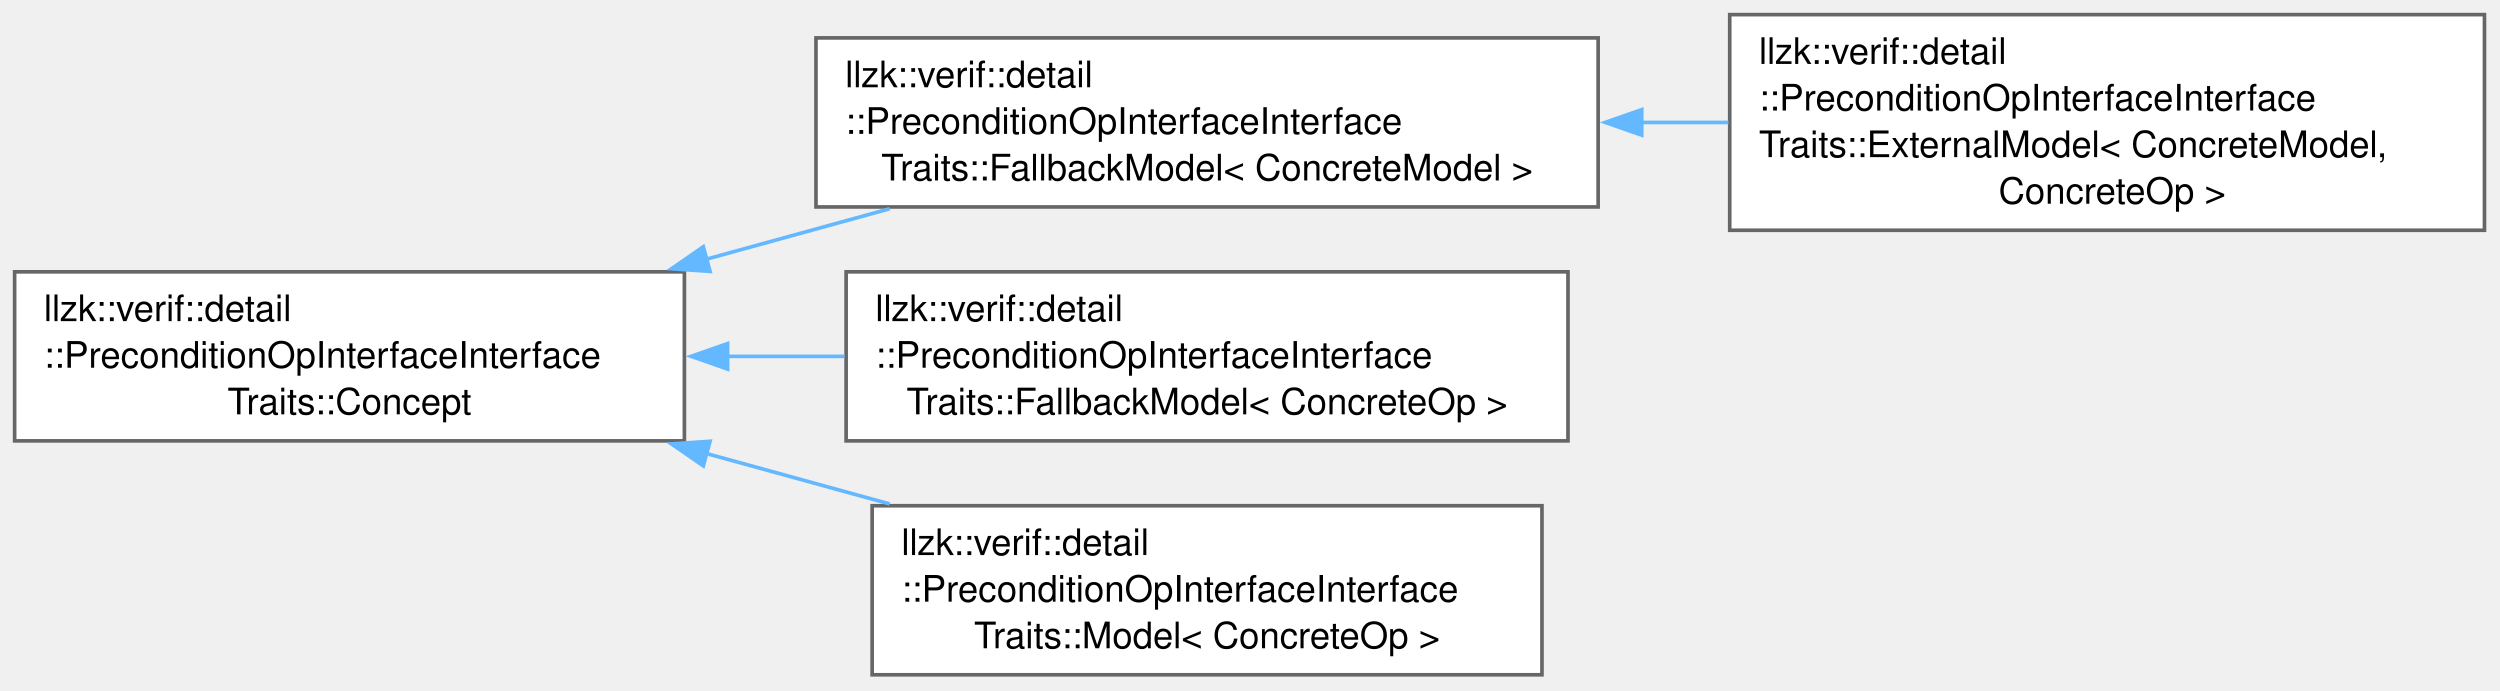
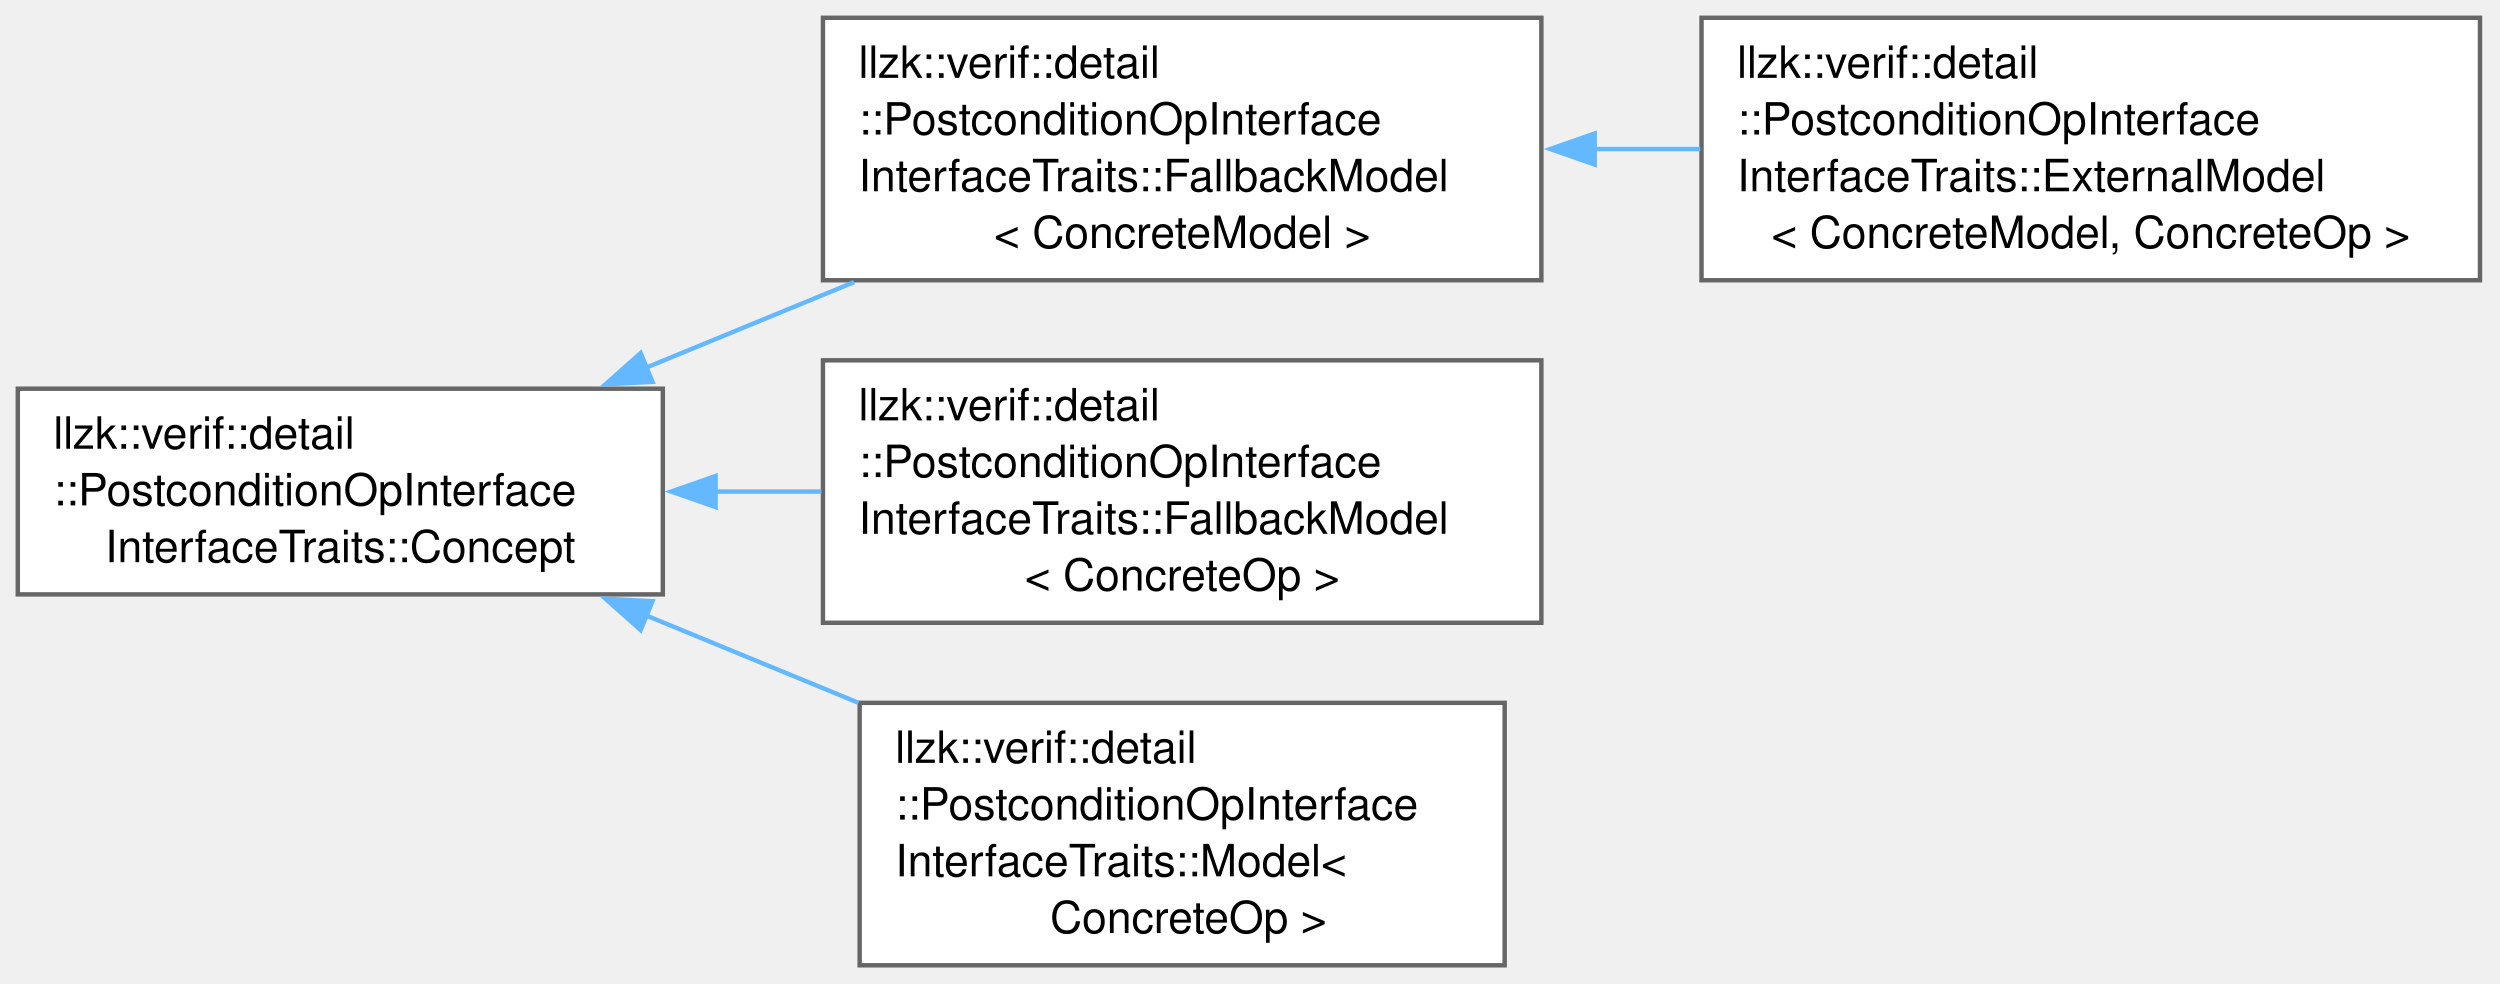
- <svg xmlns="http://www.w3.org/2000/svg" xmlns:xlink="http://www.w3.org/1999/xlink" width="684pt" height="189pt" viewBox="0.00 0.00 684.00 189.00">
-   <g id="graph0" class="graph" transform="scale(1 1) rotate(0) translate(4 184.62)">
+ <svg xmlns="http://www.w3.org/2000/svg" xmlns:xlink="http://www.w3.org/1999/xlink" width="562pt" height="221pt" viewBox="0.00 0.00 562.00 221.00">
+   <g id="graph0" class="graph" transform="scale(1 1) rotate(0) translate(4 217)">
    <g id="Node000000" class="node">
      <g id="a_Node000000">
-         <a xlink:href="structllzk_1_1verif_1_1detail_1_1PreconditionOpInterfaceInterfaceTraits_1_1Concept.html" target="_top" xlink:title=" ">
-           <polygon fill="white" stroke="#666666" points="183.25,-110.25 0,-110.25 0,-64 183.25,-64 183.25,-110.25" />
-           <text xml:space="preserve" text-anchor="start" x="8" y="-96.75" font-family="Helvetica,sans-Serif" font-size="10.00">llzk::verif::detail</text>
-           <text xml:space="preserve" text-anchor="start" x="8" y="-84" font-family="Helvetica,sans-Serif" font-size="10.00">::PreconditionOpInterfaceInterface</text>
-           <text xml:space="preserve" text-anchor="middle" x="91.62" y="-71.25" font-family="Helvetica,sans-Serif" font-size="10.00">Traits::Concept</text>
+         <a xlink:href="structllzk_1_1verif_1_1detail_1_1PostconditionOpInterfaceInterfaceTraits_1_1Concept.html" target="_top" xlink:title=" ">
+           <polygon fill="white" stroke="#666666" points="145,-129.62 0,-129.62 0,-83.38 145,-83.38 145,-129.62" />
+           <text xml:space="preserve" text-anchor="start" x="8" y="-116.12" font-family="Helvetica,sans-Serif" font-size="10.00">llzk::verif::detail</text>
+           <text xml:space="preserve" text-anchor="start" x="8" y="-103.38" font-family="Helvetica,sans-Serif" font-size="10.00">::PostconditionOpInterface</text>
+           <text xml:space="preserve" text-anchor="middle" x="72.5" y="-90.62" font-family="Helvetica,sans-Serif" font-size="10.00">InterfaceTraits::Concept</text>
        </a>
      </g>
    </g>
    <g id="Node000001" class="node">
      <g id="a_Node000001">
-         <a xlink:href="classllzk_1_1verif_1_1detail_1_1PreconditionOpInterfaceInterfaceTraits_1_1FallbackModel.html" target="_top" xlink:title=" ">
-           <polygon fill="white" stroke="#666666" points="433.25,-174.25 219.25,-174.25 219.25,-128 433.25,-128 433.25,-174.25" />
-           <text xml:space="preserve" text-anchor="start" x="227.25" y="-160.75" font-family="Helvetica,sans-Serif" font-size="10.00">llzk::verif::detail</text>
-           <text xml:space="preserve" text-anchor="start" x="227.25" y="-148" font-family="Helvetica,sans-Serif" font-size="10.00">::PreconditionOpInterfaceInterface</text>
-           <text xml:space="preserve" text-anchor="middle" x="326.25" y="-135.25" font-family="Helvetica,sans-Serif" font-size="10.00">Traits::FallbackModel&lt; ConcreteModel &gt;</text>
+         <a xlink:href="classllzk_1_1verif_1_1detail_1_1PostconditionOpInterfaceInterfaceTraits_1_1FallbackModel.html" target="_top" xlink:title=" ">
+           <polygon fill="white" stroke="#666666" points="342.5,-213 181,-213 181,-154 342.5,-154 342.5,-213" />
+           <text xml:space="preserve" text-anchor="start" x="189" y="-199.5" font-family="Helvetica,sans-Serif" font-size="10.00">llzk::verif::detail</text>
+           <text xml:space="preserve" text-anchor="start" x="189" y="-186.75" font-family="Helvetica,sans-Serif" font-size="10.00">::PostconditionOpInterface</text>
+           <text xml:space="preserve" text-anchor="start" x="189" y="-174" font-family="Helvetica,sans-Serif" font-size="10.00">InterfaceTraits::FallbackModel</text>
+           <text xml:space="preserve" text-anchor="middle" x="261.75" y="-161.25" font-family="Helvetica,sans-Serif" font-size="10.00">&lt; ConcreteModel &gt;</text>
        </a>
      </g>
    </g>
-     <g id="edge448_Node000000_Node000001" class="edge">
-       <g id="a_edge448_Node000000_Node000001">
+     <g id="edge444_Node000000_Node000001" class="edge">
+       <g id="a_edge444_Node000000_Node000001">
        <a xlink:title=" ">
-           <path fill="none" stroke="#63b8ff" d="M189.12,-113.67C205.8,-118.26 223.04,-123 239.41,-127.51" />
-           <polygon fill="#63b8ff" stroke="#63b8ff" points="190.28,-110.36 179.71,-111.09 188.43,-117.11 190.28,-110.36" />
+           <path fill="none" stroke="#63b8ff" d="M141.07,-134.28C156.3,-140.55 172.54,-147.23 187.99,-153.58" />
+           <polygon fill="#63b8ff" stroke="#63b8ff" points="142.68,-131.16 132.1,-130.6 140.02,-137.64 142.68,-131.16" />
        </a>
      </g>
    </g>
    <g id="Node000003" class="node">
      <g id="a_Node000003">
-         <a xlink:href="classllzk_1_1verif_1_1detail_1_1PreconditionOpInterfaceInterfaceTraits_1_1FallbackModel.html" target="_top" xlink:title=" ">
-           <polygon fill="white" stroke="#666666" points="425,-110.25 227.5,-110.25 227.5,-64 425,-64 425,-110.25" />
-           <text xml:space="preserve" text-anchor="start" x="235.5" y="-96.75" font-family="Helvetica,sans-Serif" font-size="10.00">llzk::verif::detail</text>
-           <text xml:space="preserve" text-anchor="start" x="235.5" y="-84" font-family="Helvetica,sans-Serif" font-size="10.00">::PreconditionOpInterfaceInterface</text>
-           <text xml:space="preserve" text-anchor="middle" x="326.25" y="-71.25" font-family="Helvetica,sans-Serif" font-size="10.00">Traits::FallbackModel&lt; ConcreteOp &gt;</text>
+         <a xlink:href="classllzk_1_1verif_1_1detail_1_1PostconditionOpInterfaceInterfaceTraits_1_1FallbackModel.html" target="_top" xlink:title=" ">
+           <polygon fill="white" stroke="#666666" points="342.5,-136 181,-136 181,-77 342.5,-77 342.5,-136" />
+           <text xml:space="preserve" text-anchor="start" x="189" y="-122.5" font-family="Helvetica,sans-Serif" font-size="10.00">llzk::verif::detail</text>
+           <text xml:space="preserve" text-anchor="start" x="189" y="-109.75" font-family="Helvetica,sans-Serif" font-size="10.00">::PostconditionOpInterface</text>
+           <text xml:space="preserve" text-anchor="start" x="189" y="-97" font-family="Helvetica,sans-Serif" font-size="10.00">InterfaceTraits::FallbackModel</text>
+           <text xml:space="preserve" text-anchor="middle" x="261.75" y="-84.25" font-family="Helvetica,sans-Serif" font-size="10.00">&lt; ConcreteOp &gt;</text>
        </a>
      </g>
    </g>
-     <g id="edge450_Node000000_Node000003" class="edge">
-       <g id="a_edge450_Node000000_Node000003">
+     <g id="edge446_Node000000_Node000003" class="edge">
+       <g id="a_edge446_Node000000_Node000003">
        <a xlink:title=" ">
-           <path fill="none" stroke="#63b8ff" d="M195.03,-87.12C205.68,-87.12 216.48,-87.12 227.07,-87.12" />
-           <polygon fill="#63b8ff" stroke="#63b8ff" points="195.08,-83.63 185.08,-87.13 195.08,-90.63 195.08,-83.63" />
+           <path fill="none" stroke="#63b8ff" d="M156.86,-106.5C164.77,-106.5 172.78,-106.5 180.66,-106.5" />
+           <polygon fill="#63b8ff" stroke="#63b8ff" points="156.87,-103 146.87,-106.5 156.87,-110 156.87,-103" />
        </a>
      </g>
    </g>
    <g id="Node000004" class="node">
      <g id="a_Node000004">
-         <a xlink:href="classllzk_1_1verif_1_1detail_1_1PreconditionOpInterfaceInterfaceTraits_1_1Model.html" target="_top" xlink:title=" ">
-           <polygon fill="white" stroke="#666666" points="417.88,-46.25 234.62,-46.25 234.62,0 417.88,0 417.88,-46.25" />
-           <text xml:space="preserve" text-anchor="start" x="242.62" y="-32.75" font-family="Helvetica,sans-Serif" font-size="10.00">llzk::verif::detail</text>
-           <text xml:space="preserve" text-anchor="start" x="242.62" y="-20" font-family="Helvetica,sans-Serif" font-size="10.00">::PreconditionOpInterfaceInterface</text>
-           <text xml:space="preserve" text-anchor="middle" x="326.25" y="-7.25" font-family="Helvetica,sans-Serif" font-size="10.00">Traits::Model&lt; ConcreteOp &gt;</text>
+         <a xlink:href="classllzk_1_1verif_1_1detail_1_1PostconditionOpInterfaceInterfaceTraits_1_1Model.html" target="_top" xlink:title=" ">
+           <polygon fill="white" stroke="#666666" points="334.25,-59 189.25,-59 189.25,0 334.25,0 334.25,-59" />
+           <text xml:space="preserve" text-anchor="start" x="197.25" y="-45.5" font-family="Helvetica,sans-Serif" font-size="10.00">llzk::verif::detail</text>
+           <text xml:space="preserve" text-anchor="start" x="197.25" y="-32.75" font-family="Helvetica,sans-Serif" font-size="10.00">::PostconditionOpInterface</text>
+           <text xml:space="preserve" text-anchor="start" x="197.25" y="-20" font-family="Helvetica,sans-Serif" font-size="10.00">InterfaceTraits::Model&lt;</text>
+           <text xml:space="preserve" text-anchor="middle" x="261.75" y="-7.25" font-family="Helvetica,sans-Serif" font-size="10.00"> ConcreteOp &gt;</text>
        </a>
      </g>
    </g>
-     <g id="edge451_Node000000_Node000004" class="edge">
-       <g id="a_edge451_Node000000_Node000004">
+     <g id="edge447_Node000000_Node000004" class="edge">
+       <g id="a_edge447_Node000000_Node000004">
        <a xlink:title=" ">
-           <path fill="none" stroke="#63b8ff" d="M189.12,-60.58C205.8,-55.99 223.04,-51.25 239.41,-46.74" />
-           <polygon fill="#63b8ff" stroke="#63b8ff" points="188.43,-57.14 179.71,-63.16 190.28,-63.89 188.43,-57.14" />
+           <path fill="none" stroke="#63b8ff" d="M141.25,-78.64C156.77,-72.26 173.32,-65.45 189,-59" />
+           <polygon fill="#63b8ff" stroke="#63b8ff" points="140.02,-75.36 132.1,-82.4 142.68,-81.84 140.02,-75.36" />
        </a>
      </g>
    </g>
    <g id="Node000002" class="node">
      <g id="a_Node000002">
-         <a xlink:href="classllzk_1_1verif_1_1detail_1_1PreconditionOpInterfaceInterfaceTraits_1_1ExternalModel.html" target="_top" xlink:title=" ">
-           <polygon fill="white" stroke="#666666" points="675.75,-180.62 469.25,-180.62 469.25,-121.62 675.75,-121.62 675.75,-180.62" />
-           <text xml:space="preserve" text-anchor="start" x="477.25" y="-167.12" font-family="Helvetica,sans-Serif" font-size="10.00">llzk::verif::detail</text>
-           <text xml:space="preserve" text-anchor="start" x="477.25" y="-154.38" font-family="Helvetica,sans-Serif" font-size="10.00">::PreconditionOpInterfaceInterface</text>
-           <text xml:space="preserve" text-anchor="start" x="477.25" y="-141.62" font-family="Helvetica,sans-Serif" font-size="10.00">Traits::ExternalModel&lt; ConcreteModel,</text>
-           <text xml:space="preserve" text-anchor="middle" x="572.5" y="-128.88" font-family="Helvetica,sans-Serif" font-size="10.00"> ConcreteOp &gt;</text>
+         <a xlink:href="classllzk_1_1verif_1_1detail_1_1PostconditionOpInterfaceInterfaceTraits_1_1ExternalModel.html" target="_top" xlink:title=" ">
+           <polygon fill="white" stroke="#666666" points="553.5,-213 378.5,-213 378.5,-154 553.5,-154 553.5,-213" />
+           <text xml:space="preserve" text-anchor="start" x="386.5" y="-199.5" font-family="Helvetica,sans-Serif" font-size="10.00">llzk::verif::detail</text>
+           <text xml:space="preserve" text-anchor="start" x="386.5" y="-186.75" font-family="Helvetica,sans-Serif" font-size="10.00">::PostconditionOpInterface</text>
+           <text xml:space="preserve" text-anchor="start" x="386.5" y="-174" font-family="Helvetica,sans-Serif" font-size="10.00">InterfaceTraits::ExternalModel</text>
+           <text xml:space="preserve" text-anchor="middle" x="466" y="-161.25" font-family="Helvetica,sans-Serif" font-size="10.00">&lt; ConcreteModel, ConcreteOp &gt;</text>
        </a>
      </g>
    </g>
-     <g id="edge449_Node000001_Node000002" class="edge">
-       <g id="a_edge449_Node000001_Node000002">
+     <g id="edge445_Node000001_Node000002" class="edge">
+       <g id="a_edge445_Node000001_Node000002">
        <a xlink:title=" ">
-           <path fill="none" stroke="#63b8ff" d="M444.96,-151.12C452.96,-151.12 461,-151.12 468.91,-151.12" />
-           <polygon fill="#63b8ff" stroke="#63b8ff" points="445.18,-147.63 435.18,-151.13 445.18,-154.63 445.18,-147.63" />
+           <path fill="none" stroke="#63b8ff" d="M354.47,-183.5C362.38,-183.5 370.36,-183.5 378.22,-183.5" />
+           <polygon fill="#63b8ff" stroke="#63b8ff" points="354.49,-180 344.49,-183.5 354.49,-187 354.49,-180" />
        </a>
      </g>
    </g>
  </g>
</svg>
